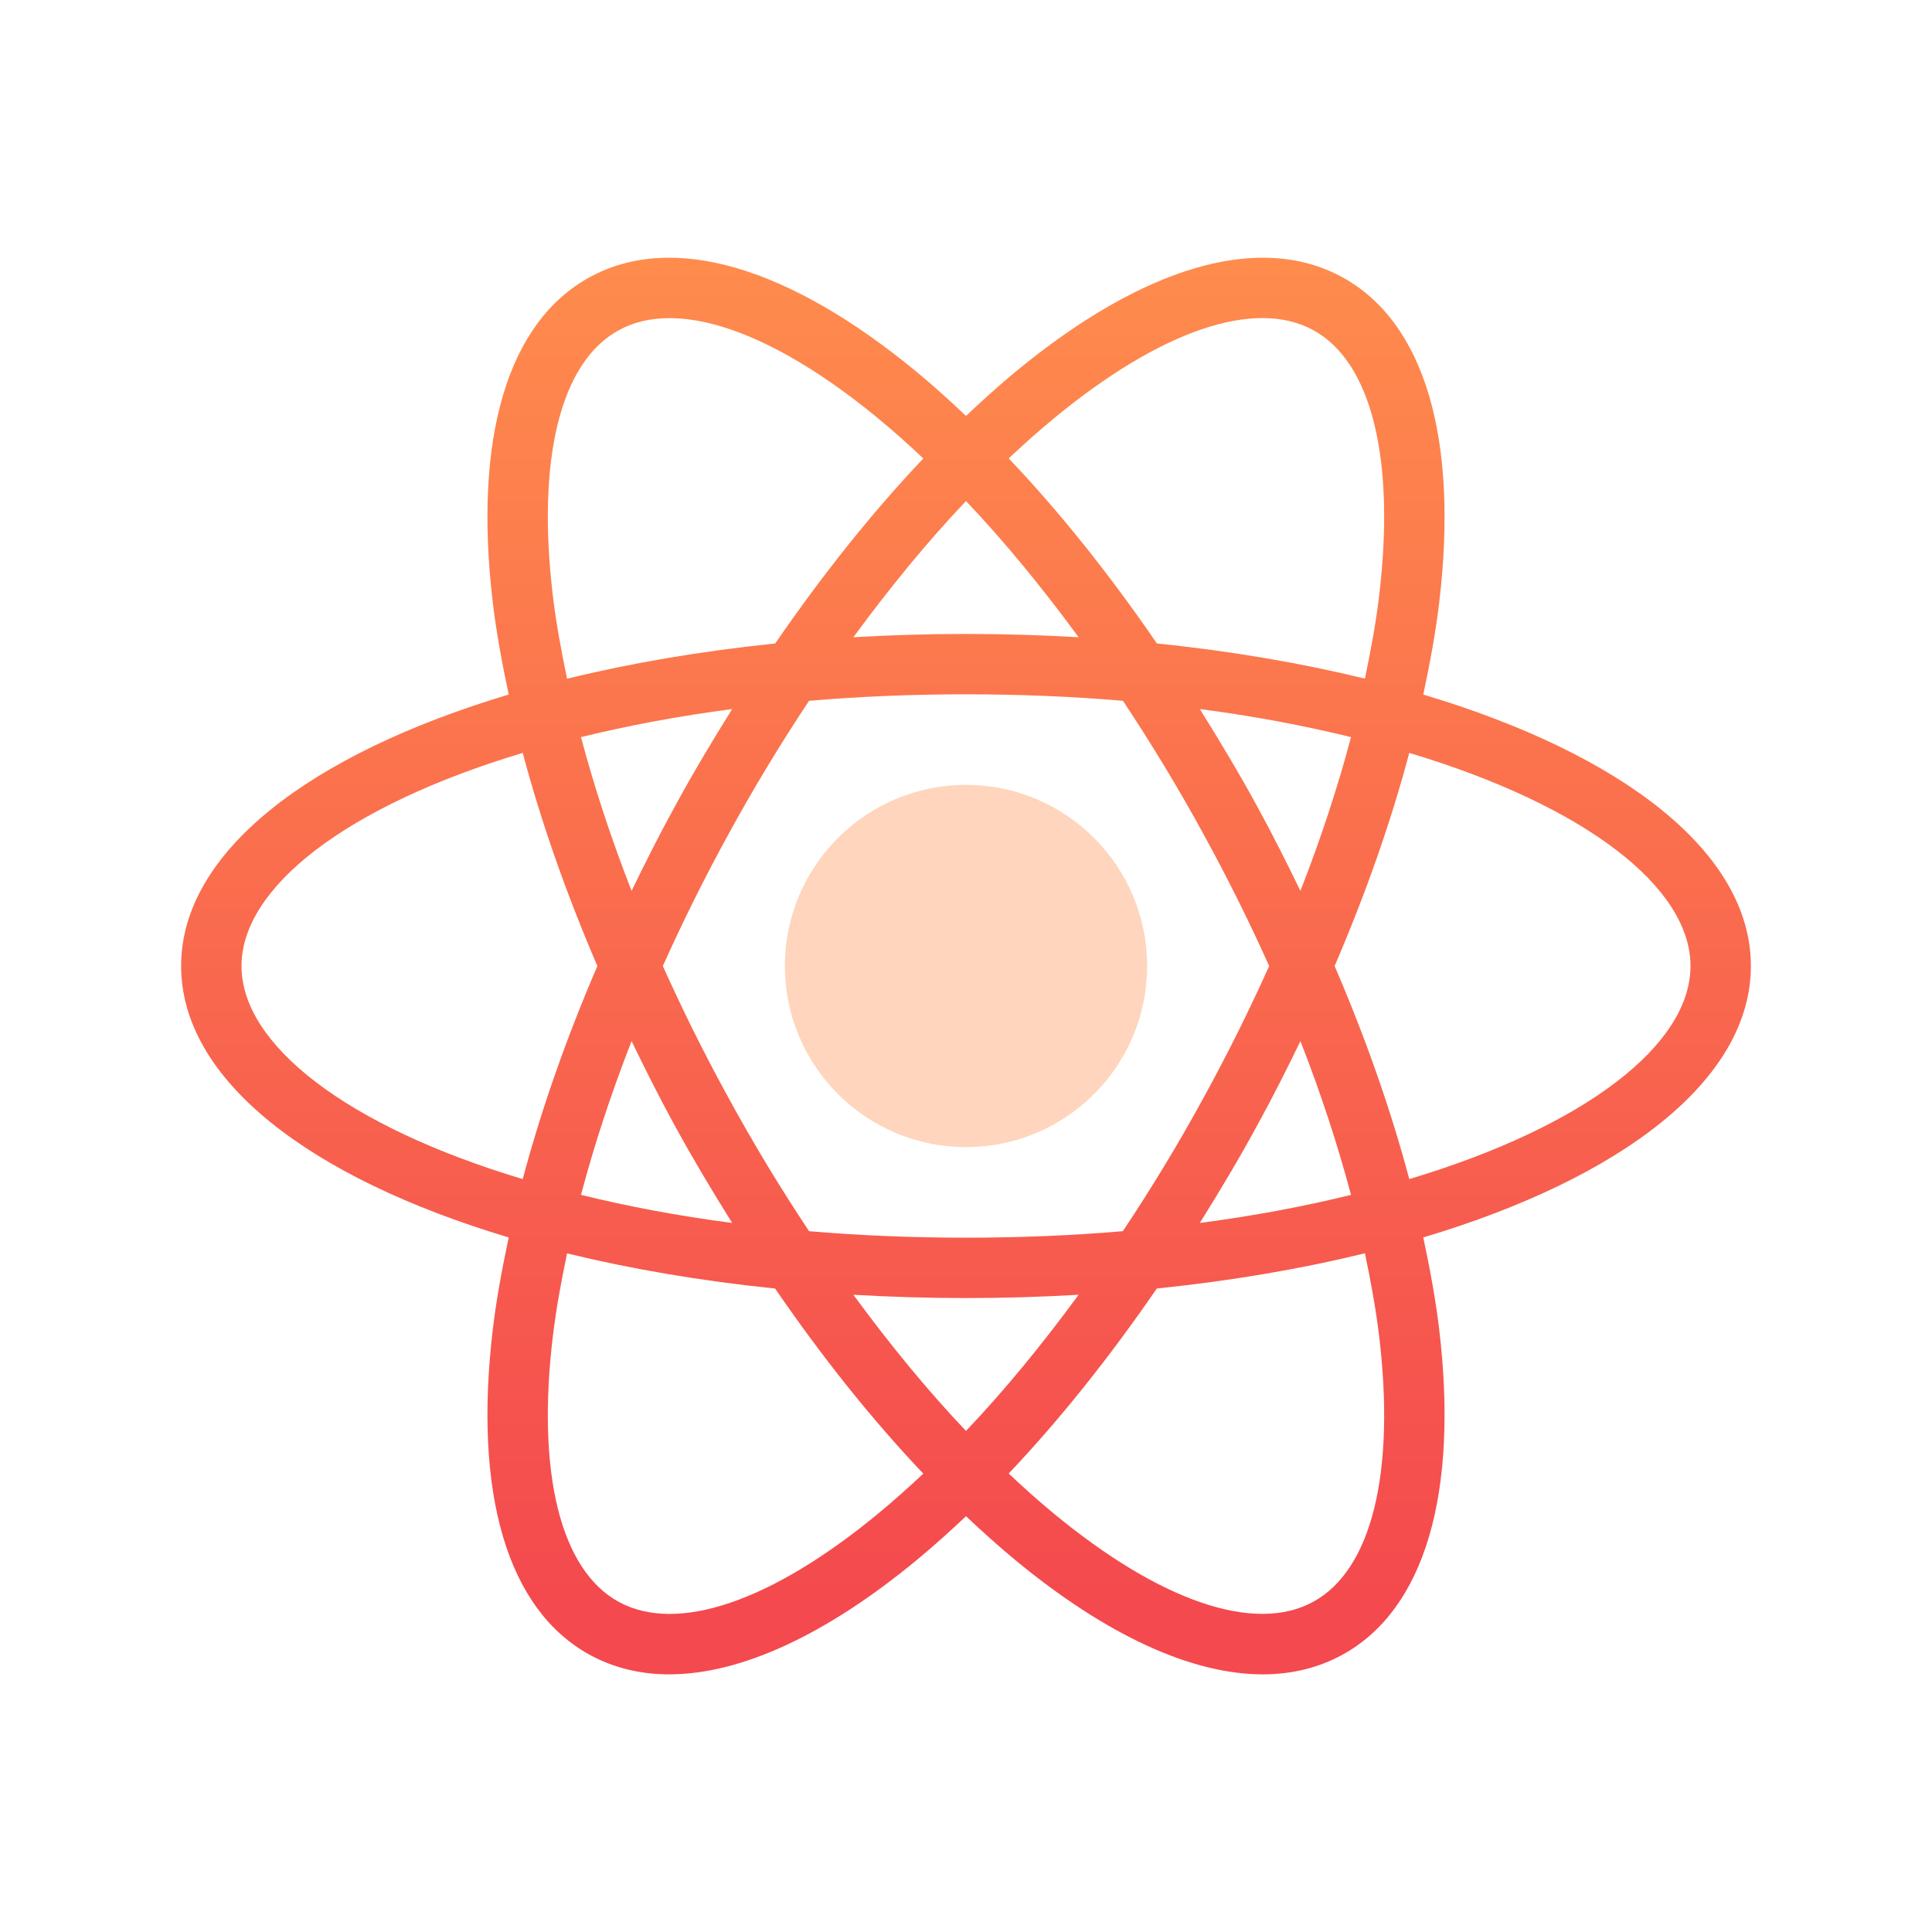
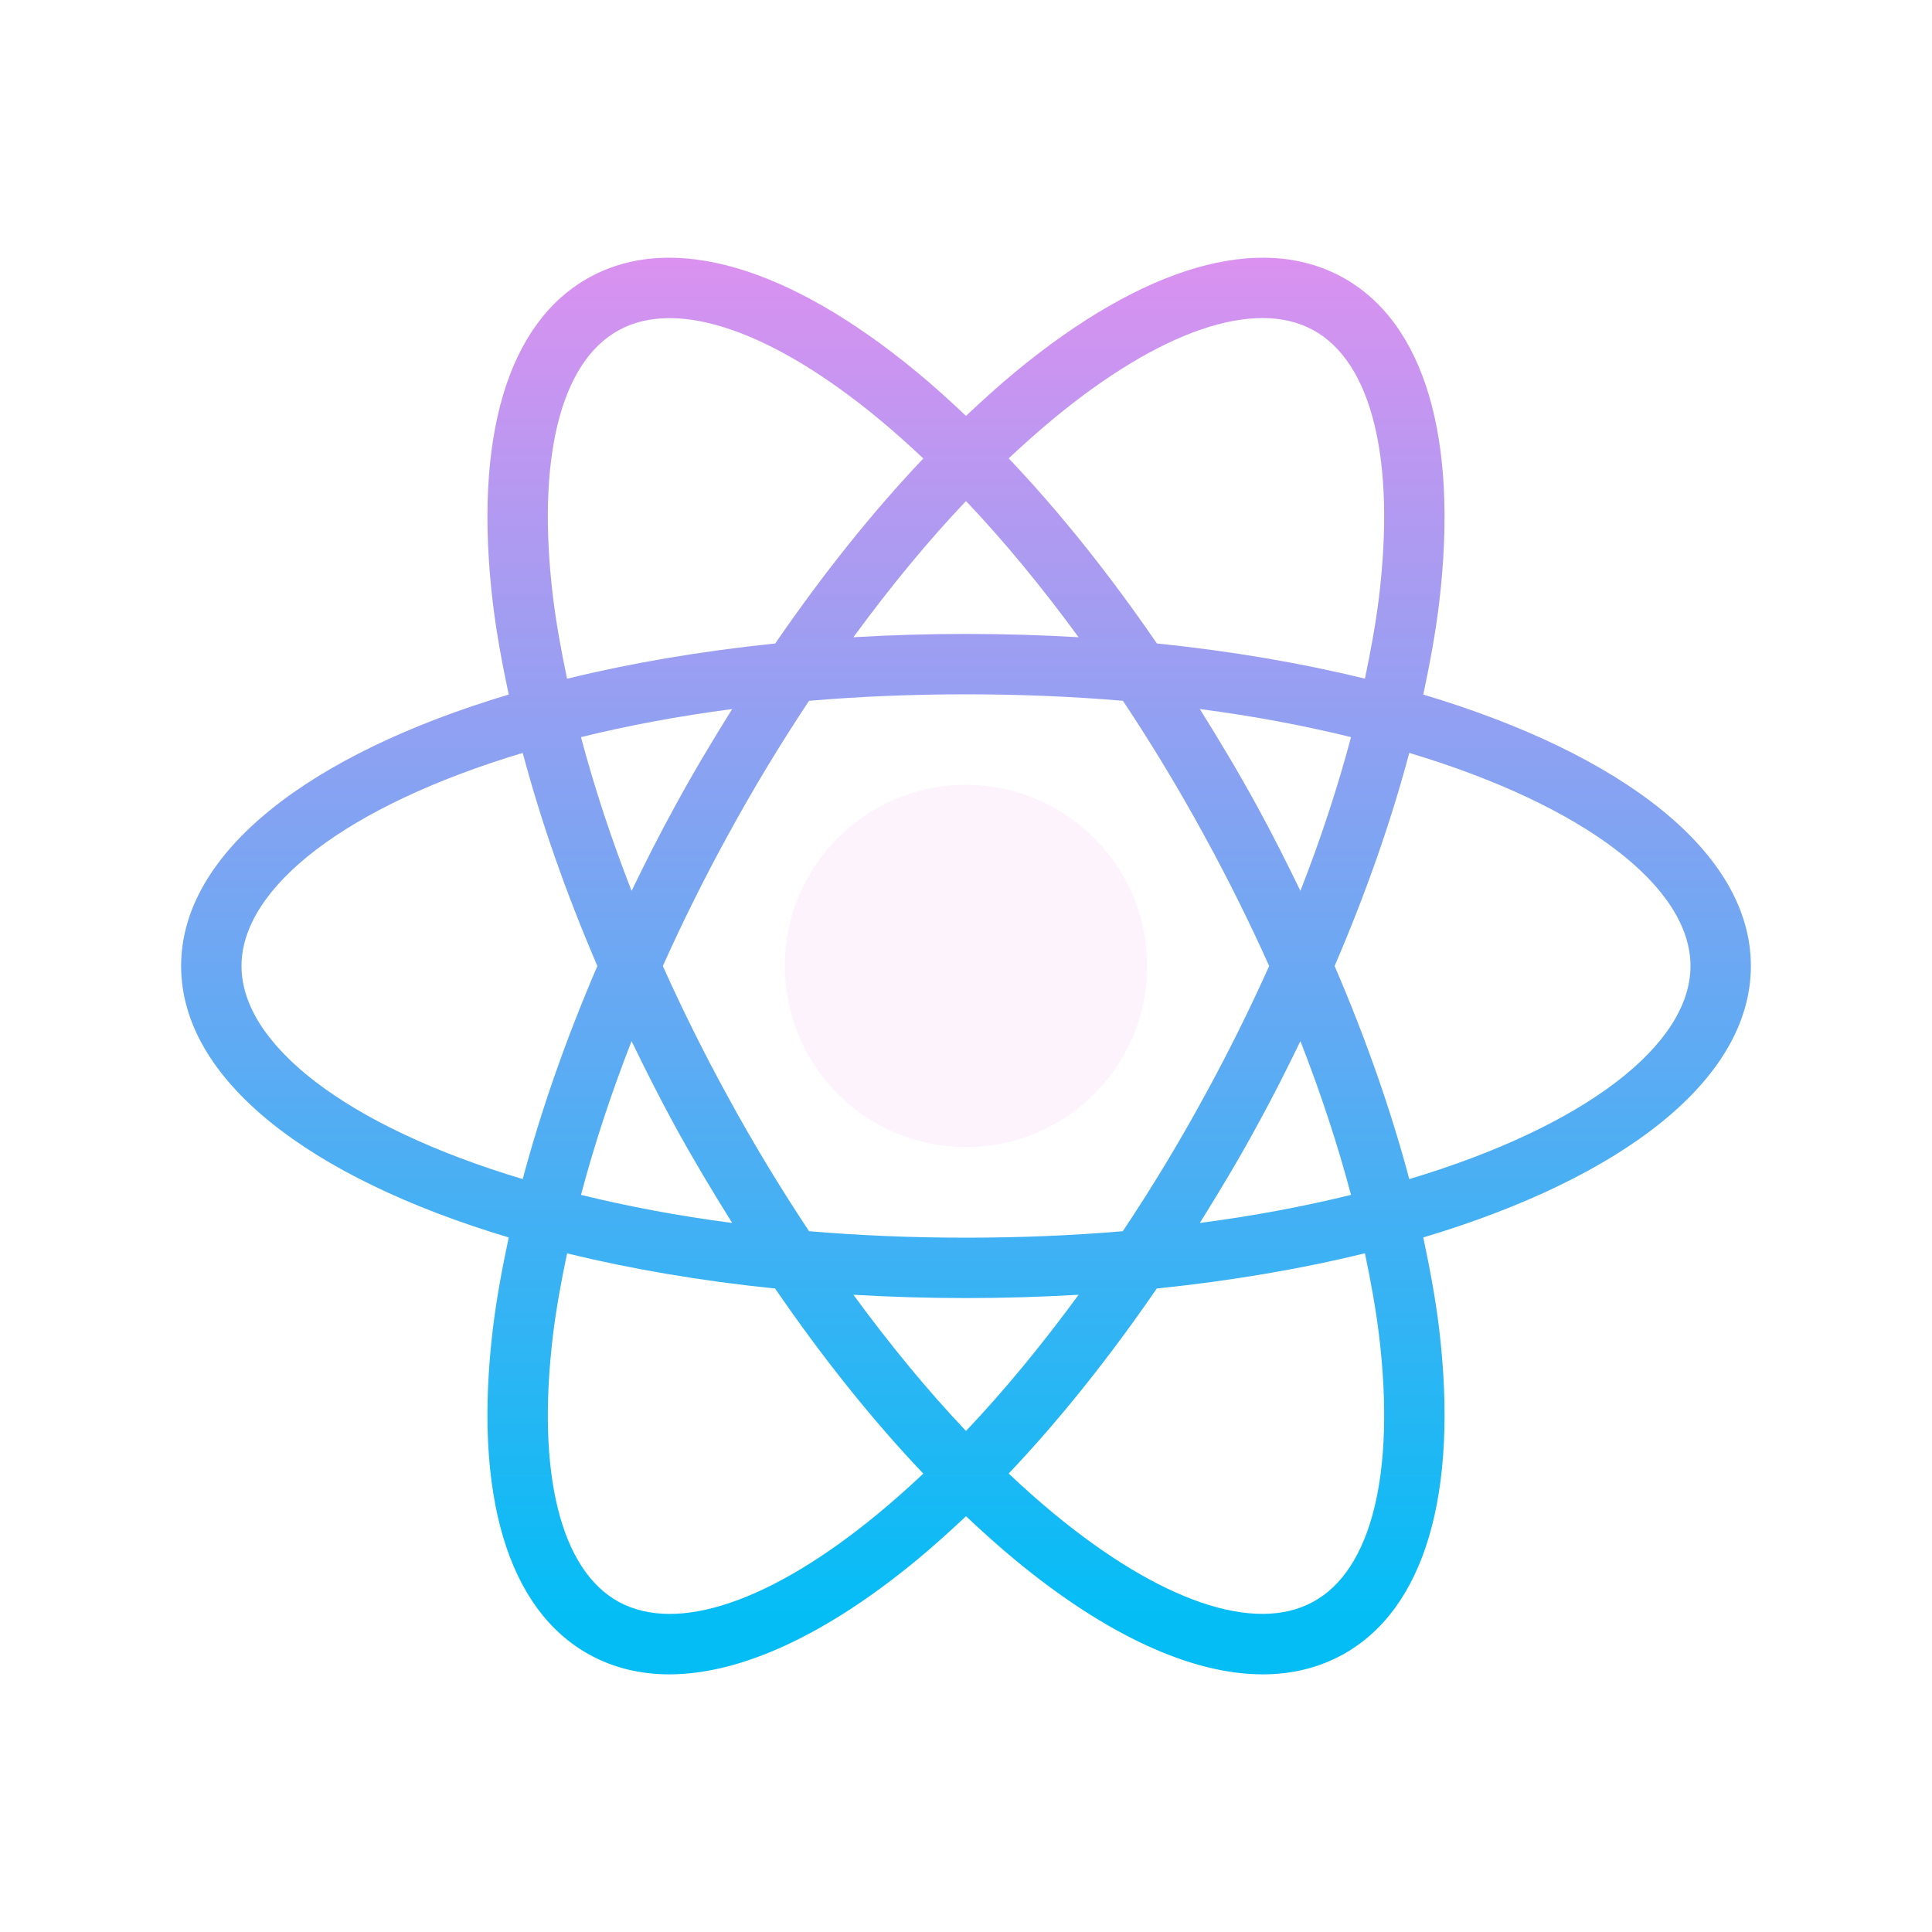
<svg xmlns="http://www.w3.org/2000/svg" width="64pt" height="64pt" viewBox="0 0 64 64" version="1.1">
  <defs>
    <linearGradient id="linear0" gradientUnits="userSpaceOnUse" x1="86" y1="67.76" x2="86" y2="98.69">
-       <stop offset="0" style="stop-color:rgb(100%,83.529%,74.118%);stop-opacity:1;" />
-       <stop offset="1" style="stop-color:rgb(98.039%,70.196%,70.588%);stop-opacity:1;" />
+       <stop offset="0" style="stop-color:rgb(98.824%,95.294%,99.216%);stop-opacity:1;" />
+       <stop offset="1" style="stop-color:rgb(43.137%,85.49%,98.824%);stop-opacity:1;" />
    </linearGradient>
    <linearGradient id="linear1" gradientUnits="userSpaceOnUse" x1="86" y1="19.957" x2="86" y2="143.62" gradientTransform="matrix(0.372093,0,0,0.372093,0,0)">
-       <stop offset="0" style="stop-color:rgb(100%,55.294%,30.196%);stop-opacity:1;" />
-       <stop offset="1" style="stop-color:rgb(95.686%,28.627%,30.588%);stop-opacity:1;" />
+       <stop offset="0" style="stop-color:rgb(87.843%,56.471%,94.118%);stop-opacity:1;" />
+       <stop offset="1" style="stop-color:rgb(1.961%,74.118%,96.078%);stop-opacity:1;" />
    </linearGradient>
  </defs>
-   <g id="surface9525525">
+   <g id="surface14422746">
    <path style=" stroke:none;fill-rule:nonzero;fill:url(#linear0);" d="M 38 32 C 38 35.312 35.312 38 32 38 C 28.688 38 26 35.312 26 32 C 26 28.688 28.688 26 32 26 C 35.312 26 38 28.688 38 32 Z M 38 32 " />
    <path style=" stroke:none;fill-rule:nonzero;fill:url(#linear1);" d="M 58 32 C 58 28.242 53.758 24.984 47.148 23.008 C 47.367 21.977 47.555 20.965 47.672 19.992 C 48.328 14.512 47.188 10.672 44.461 9.18 C 41.73 7.691 37.887 8.809 33.629 12.324 C 33.086 12.773 32.543 13.266 32 13.777 C 31.457 13.262 30.914 12.773 30.371 12.324 C 26.113 8.809 22.266 7.691 19.539 9.18 C 16.812 10.668 15.672 14.508 16.328 19.992 C 16.445 20.965 16.633 21.977 16.852 23.008 C 10.242 24.984 6 28.242 6 32 C 6 35.758 10.242 39.016 16.852 40.992 C 16.633 42.023 16.445 43.035 16.328 44.008 C 15.672 49.488 16.812 53.328 19.539 54.82 C 20.328 55.25 21.211 55.465 22.168 55.465 C 24.523 55.465 27.344 54.176 30.371 51.676 C 30.914 51.227 31.457 50.738 32 50.227 C 32.543 50.738 33.086 51.227 33.629 51.676 C 36.656 54.176 39.477 55.465 41.832 55.465 C 42.789 55.465 43.672 55.25 44.461 54.82 C 47.188 53.332 48.328 49.492 47.672 44.008 C 47.555 43.035 47.367 42.023 47.148 40.992 C 53.758 39.016 58 35.758 58 32 Z M 34.902 13.867 C 38.434 10.949 41.566 9.879 43.5 10.934 C 45.434 11.988 46.23 15.203 45.684 19.754 C 45.578 20.633 45.41 21.551 45.215 22.48 C 43.098 21.965 40.785 21.566 38.324 21.316 C 36.762 19.039 35.109 16.965 33.414 15.184 C 33.91 14.719 34.406 14.277 34.902 13.867 Z M 39.898 36.312 C 39.047 37.875 38.141 39.367 37.195 40.785 C 35.547 40.926 33.812 41 32 41 C 30.188 41 28.453 40.926 26.801 40.785 C 25.859 39.367 24.953 37.875 24.102 36.312 C 23.316 34.879 22.602 33.434 21.957 32 C 22.602 30.566 23.316 29.121 24.102 27.688 C 24.953 26.125 25.859 24.633 26.801 23.215 C 28.453 23.074 30.188 23 32 23 C 33.812 23 35.547 23.074 37.199 23.215 C 38.141 24.633 39.047 26.125 39.898 27.688 C 40.684 29.121 41.398 30.566 42.043 32 C 41.398 33.434 40.684 34.879 39.898 36.312 Z M 43.078 34.488 C 43.758 36.227 44.316 37.93 44.754 39.582 C 43.211 39.961 41.543 40.277 39.746 40.512 C 40.402 39.461 41.047 38.387 41.652 37.27 C 42.16 36.348 42.629 35.414 43.078 34.488 Z M 32 47.402 C 30.727 46.062 29.477 44.539 28.27 42.891 C 29.488 42.961 30.73 43 32 43 C 33.27 43 34.512 42.961 35.73 42.891 C 34.523 44.539 33.273 46.062 32 47.402 Z M 24.254 40.512 C 22.453 40.277 20.789 39.961 19.246 39.582 C 19.684 37.93 20.242 36.227 20.922 34.488 C 21.371 35.418 21.84 36.348 22.344 37.273 C 22.953 38.387 23.598 39.461 24.254 40.512 Z M 20.922 29.512 C 20.242 27.773 19.684 26.066 19.246 24.418 C 20.789 24.039 22.457 23.723 24.254 23.488 C 23.598 24.539 22.953 25.613 22.348 26.73 C 21.84 27.652 21.371 28.586 20.922 29.512 Z M 32 16.598 C 33.273 17.938 34.523 19.461 35.73 21.109 C 34.512 21.039 33.27 21 32 21 C 30.73 21 29.488 21.039 28.27 21.109 C 29.477 19.461 30.727 17.938 32 16.598 Z M 41.656 26.73 C 41.047 25.613 40.402 24.539 39.746 23.488 C 41.547 23.723 43.211 24.039 44.754 24.418 C 44.316 26.07 43.758 27.773 43.078 29.512 C 42.629 28.586 42.16 27.652 41.656 26.73 Z M 18.316 19.754 C 17.77 15.203 18.566 11.988 20.5 10.938 C 20.988 10.668 21.551 10.539 22.18 10.539 C 24.039 10.539 26.457 11.688 29.098 13.867 C 29.594 14.277 30.09 14.719 30.586 15.188 C 28.895 16.969 27.242 19.043 25.68 21.316 C 23.215 21.57 20.902 21.965 18.785 22.484 C 18.59 21.551 18.422 20.633 18.316 19.754 Z M 8 32 C 8 29.398 11.469 26.695 17.316 24.941 C 17.922 27.219 18.754 29.594 19.789 32 C 18.754 34.406 17.922 36.781 17.316 39.059 C 11.469 37.305 8 34.602 8 32 Z M 29.098 50.133 C 25.566 53.051 22.438 54.121 20.5 53.066 C 18.566 52.012 17.77 48.797 18.316 44.246 C 18.422 43.367 18.59 42.449 18.785 41.52 C 20.902 42.035 23.215 42.434 25.676 42.684 C 27.238 44.961 28.891 47.035 30.586 48.816 C 30.09 49.281 29.594 49.723 29.098 50.133 Z M 45.684 44.246 C 46.23 48.797 45.434 52.012 43.5 53.062 C 41.566 54.121 38.434 53.051 34.902 50.133 C 34.406 49.723 33.91 49.281 33.414 48.812 C 35.105 47.031 36.758 44.957 38.32 42.684 C 40.785 42.43 43.098 42.035 45.215 41.516 C 45.41 42.449 45.578 43.367 45.684 44.246 Z M 46.684 39.059 C 46.078 36.781 45.246 34.406 44.211 32 C 45.246 29.594 46.078 27.219 46.684 24.941 C 52.531 26.695 56 29.398 56 32 C 56 34.602 52.531 37.305 46.684 39.059 Z M 46.684 39.059 " />
  </g>
</svg>
